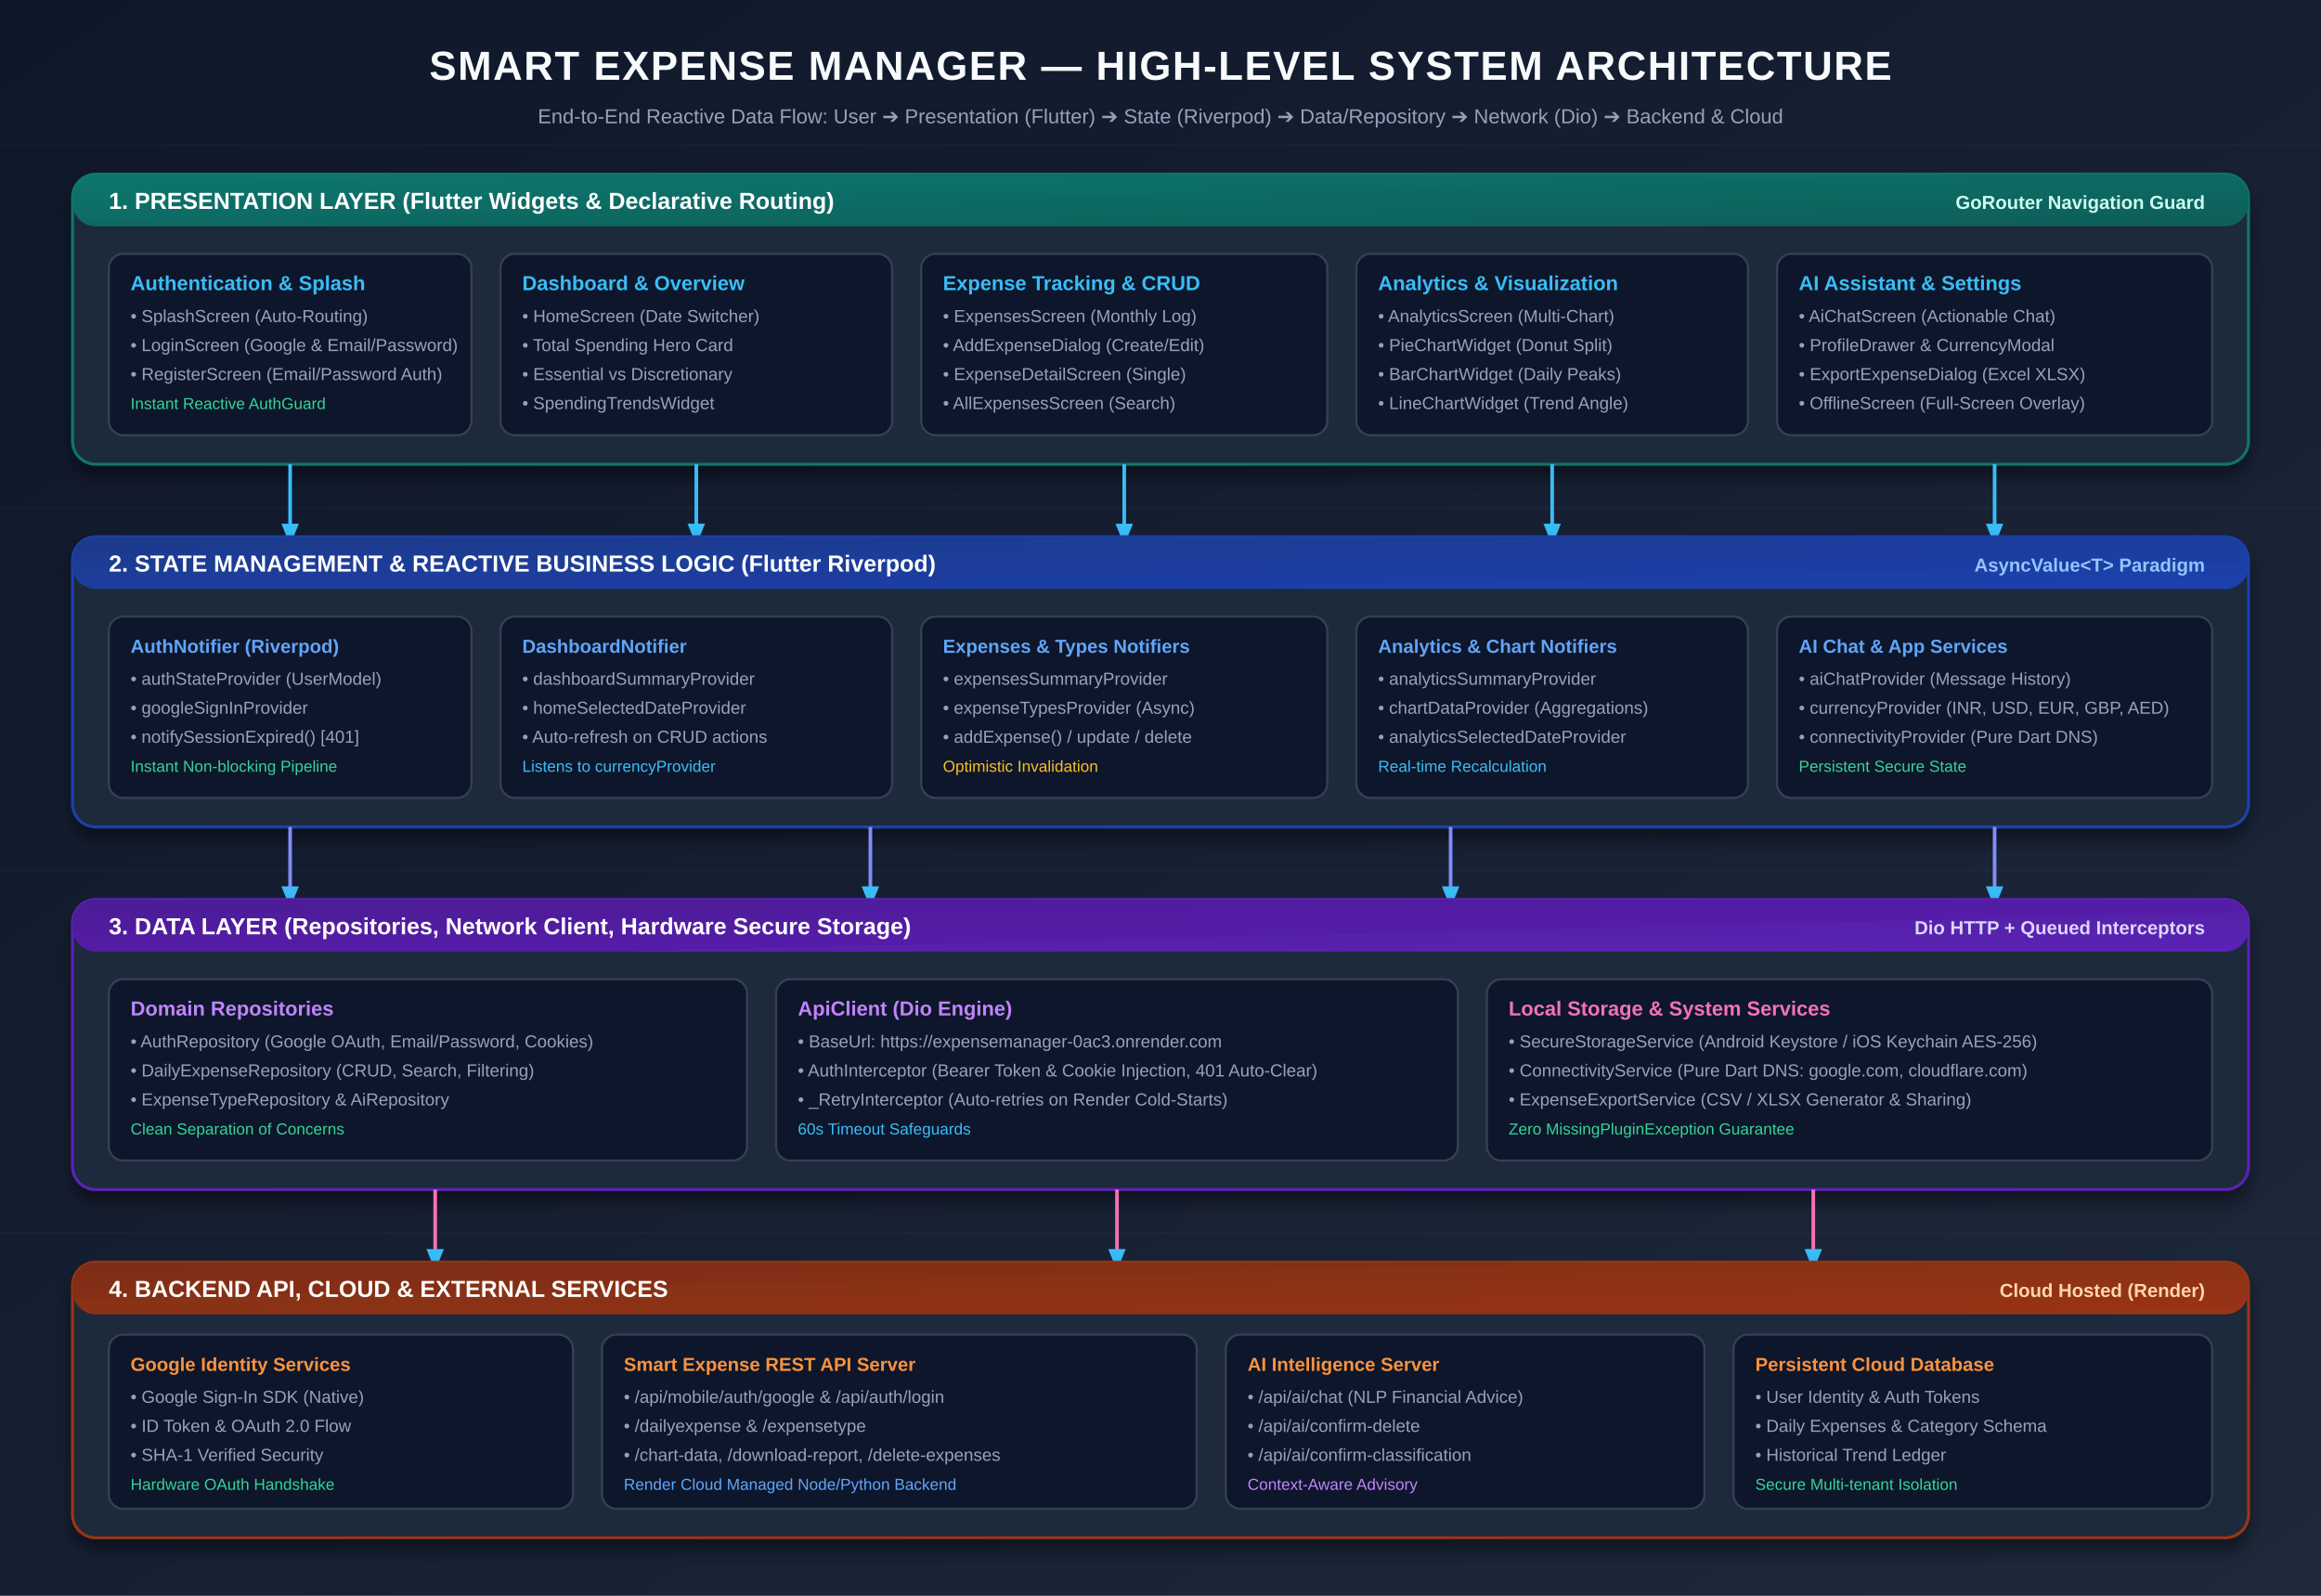
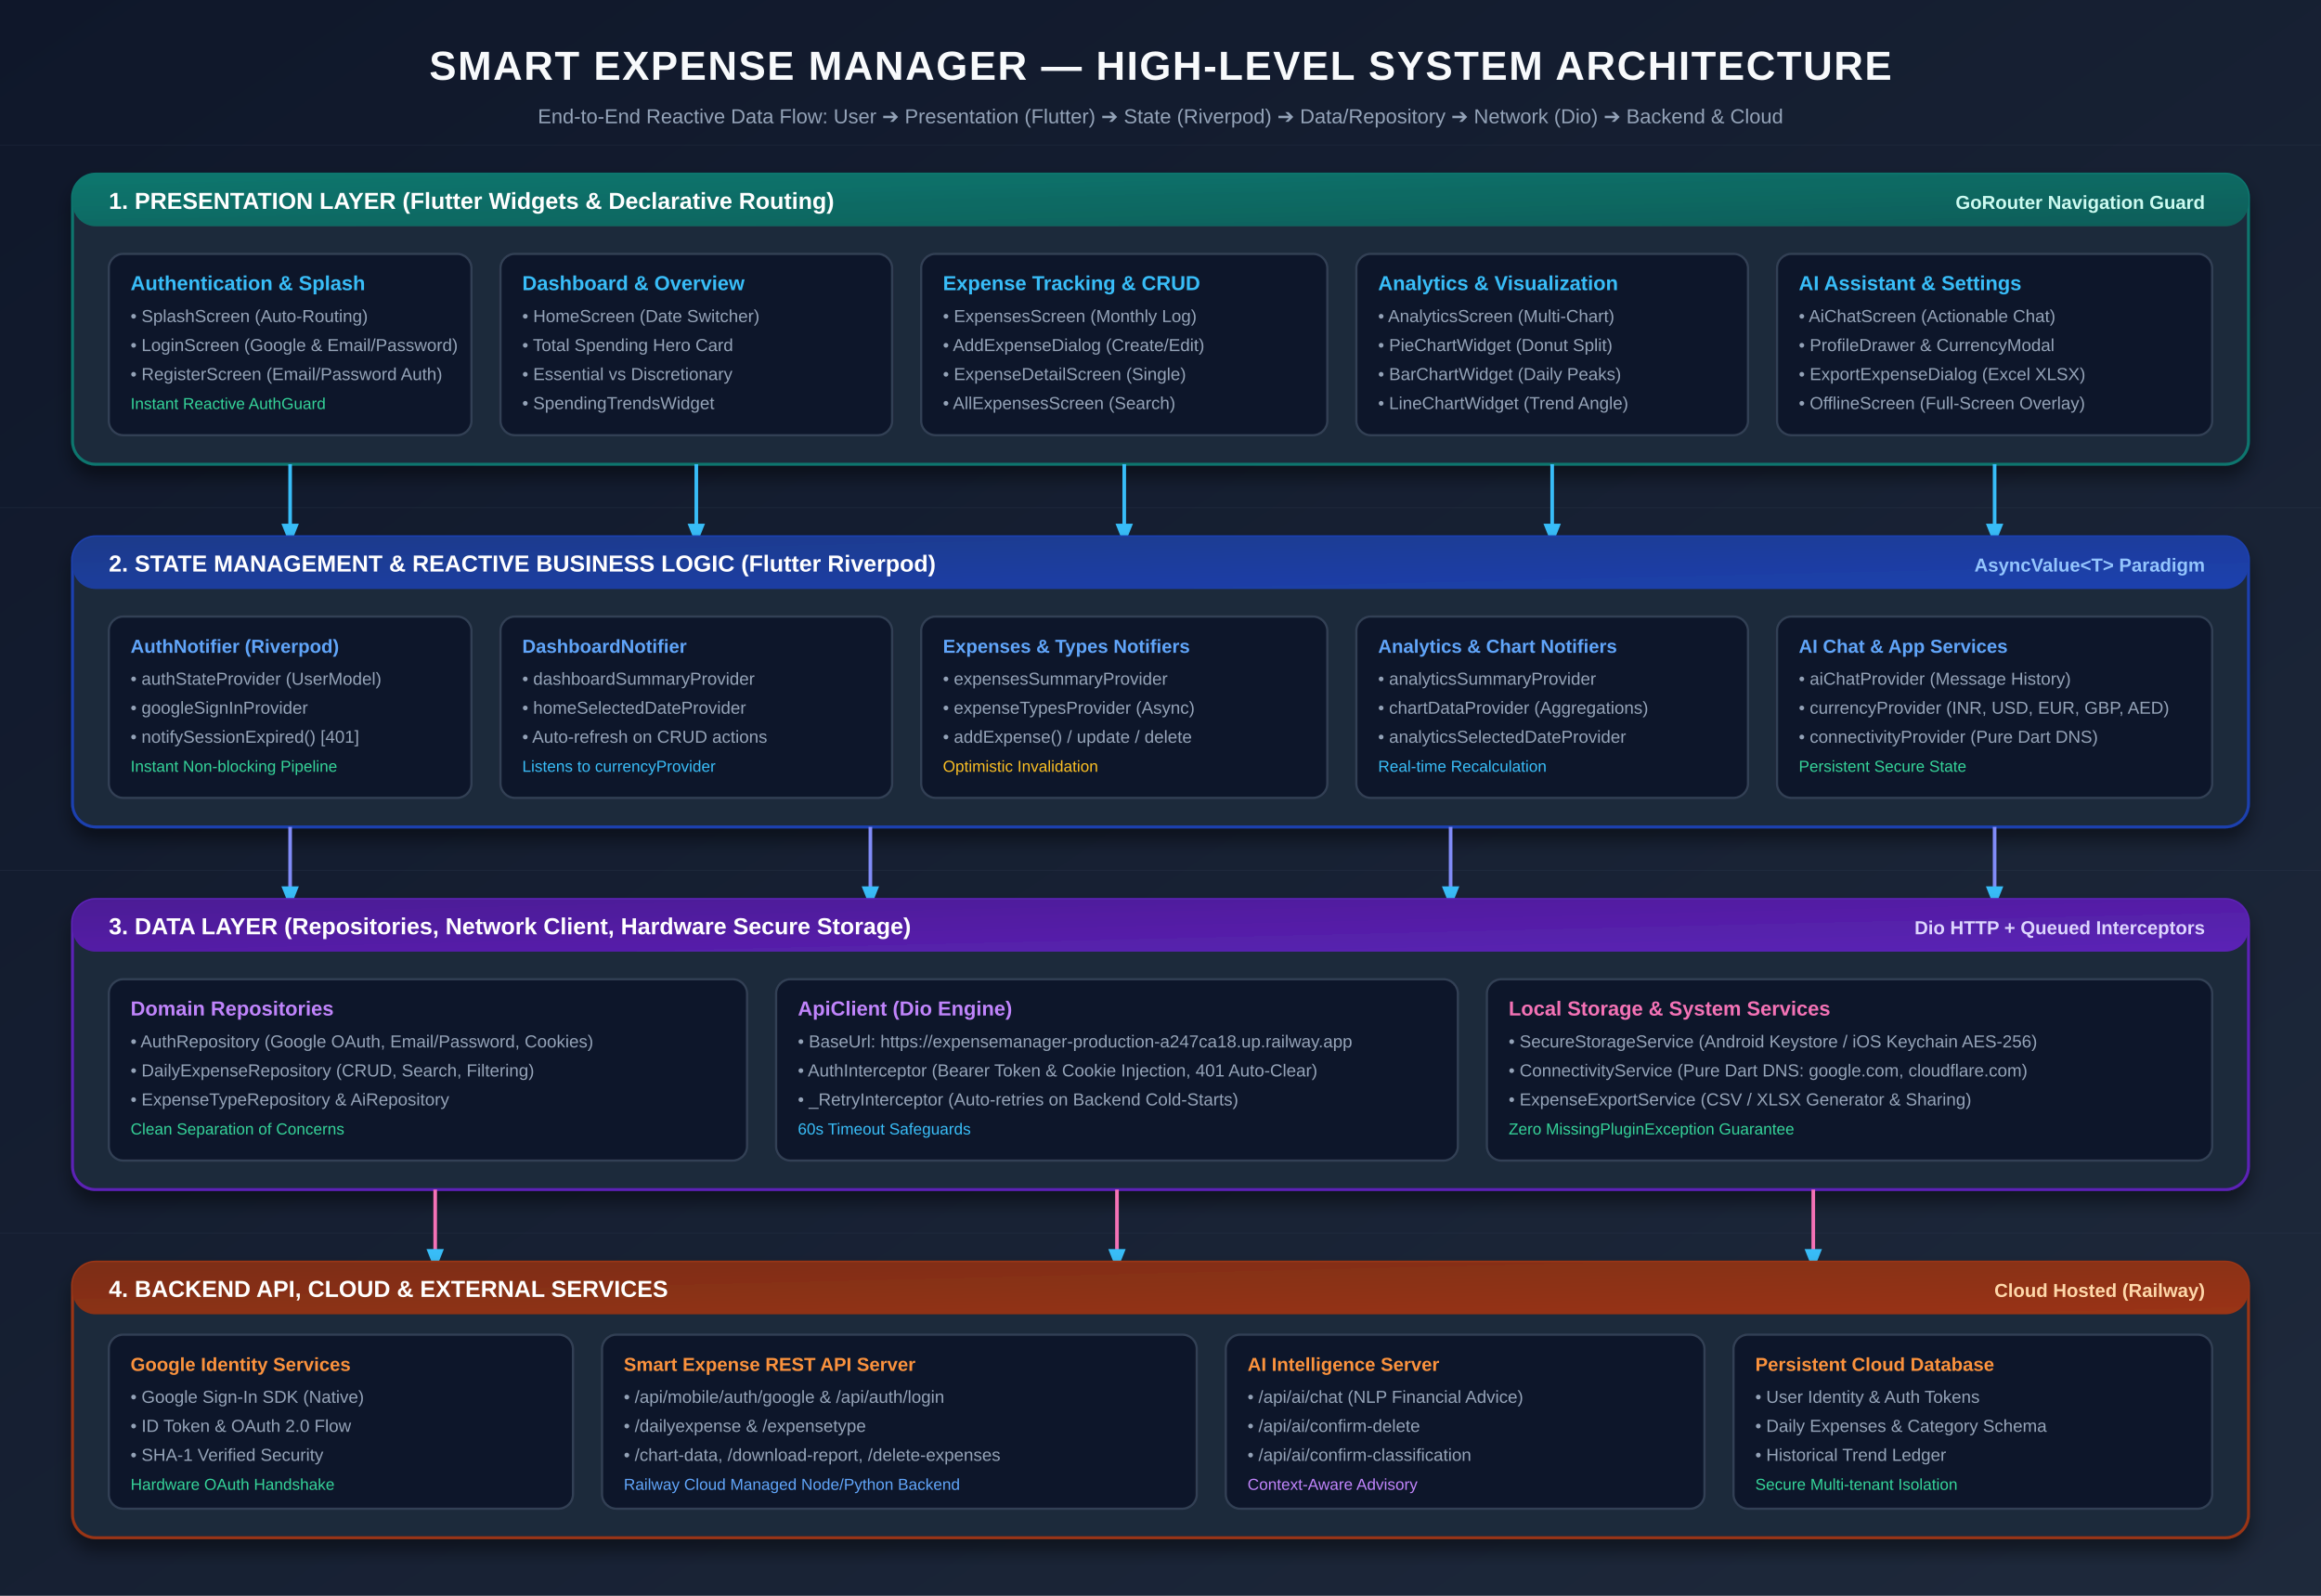
<svg xmlns="http://www.w3.org/2000/svg" viewBox="0 0 1600 1100" width="1600" height="1100">
  <defs>
    <linearGradient id="bgGrad" x1="0%" y1="0%" x2="100%" y2="100%">
      <stop offset="0%" stop-color="#0F172A" />
      <stop offset="100%" stop-color="#1E293B" />
    </linearGradient>
    <linearGradient id="uiGrad" x1="0%" y1="0%" x2="100%" y2="100%">
      <stop offset="0%" stop-color="#0F766E" />
      <stop offset="100%" stop-color="#115E59" />
    </linearGradient>
    <linearGradient id="stateGrad" x1="0%" y1="0%" x2="100%" y2="100%">
      <stop offset="0%" stop-color="#1E3A8A" />
      <stop offset="100%" stop-color="#1E40AF" />
    </linearGradient>
    <linearGradient id="netGrad" x1="0%" y1="0%" x2="100%" y2="100%">
      <stop offset="0%" stop-color="#4C1D95" />
      <stop offset="100%" stop-color="#5B21B6" />
    </linearGradient>
    <linearGradient id="storageGrad" x1="0%" y1="0%" x2="100%" y2="100%">
      <stop offset="0%" stop-color="#831843" />
      <stop offset="100%" stop-color="#9D174D" />
    </linearGradient>
    <linearGradient id="extGrad" x1="0%" y1="0%" x2="100%" y2="100%">
      <stop offset="0%" stop-color="#7C2D12" />
      <stop offset="100%" stop-color="#9A3412" />
    </linearGradient>
    <filter id="dropShadow" x="-10%" y="-10%" width="120%" height="120%">
      <feDropShadow dx="0" dy="8" stdDeviation="6" flood-color="#000000" flood-opacity="0.45" />
    </filter>
    <marker id="arrow" viewBox="0 0 10 10" refX="6" refY="5" markerWidth="6" markerHeight="6" orient="auto-start-reverse">
      <path d="M 0 1 L 10 5 L 0 9 z" fill="#38BDF8" />
    </marker>
    <marker id="arrowGreen" viewBox="0 0 10 10" refX="6" refY="5" markerWidth="6" markerHeight="6" orient="auto-start-reverse">
      <path d="M 0 1 L 10 5 L 0 9 z" fill="#34D399" />
    </marker>
  </defs>
  <rect width="1600" height="1100" fill="url(#bgGrad)" />
  <g stroke="#334155" stroke-width="0.5" stroke-opacity="0.3">
    <line x1="0" y1="100" x2="1600" y2="100" />
    <line x1="0" y1="350" x2="1600" y2="350" />
    <line x1="0" y1="600" x2="1600" y2="600" />
    <line x1="0" y1="850" x2="1600" y2="850" />
  </g>
  <text x="800" y="55" font-family="Arial, sans-serif" font-size="28" font-weight="bold" fill="#F8FAFC" text-anchor="middle" letter-spacing="1">SMART EXPENSE MANAGER — HIGH-LEVEL SYSTEM ARCHITECTURE</text>
  <text x="800" y="85" font-family="Arial, sans-serif" font-size="14" fill="#94A3B8" text-anchor="middle">End-to-End Reactive Data Flow: User ➔ Presentation (Flutter) ➔ State (Riverpod) ➔ Data/Repository ➔ Network (Dio) ➔ Backend &amp; Cloud</text>
  <g filter="url(#dropShadow)">
    <rect x="50" y="120" width="1500" height="200" rx="16" fill="#1E293B" stroke="#0F766E" stroke-width="2" />
    <rect x="50" y="120" width="1500" height="36" rx="16" fill="url(#uiGrad)" />
    <text x="75" y="144" font-family="Arial, sans-serif" font-size="16" font-weight="bold" fill="#FFFFFF">1. PRESENTATION LAYER (Flutter Widgets &amp; Declarative Routing)</text>
    <text x="1520" y="144" font-family="Arial, sans-serif" font-size="13" font-weight="bold" fill="#CCFBF1" text-anchor="end">GoRouter Navigation Guard</text>
    <rect x="75" y="175" width="250" height="125" rx="10" fill="#0F172A" stroke="#334155" stroke-width="1.5" />
    <text x="90" y="200" font-family="Arial, sans-serif" font-size="14" font-weight="bold" fill="#38BDF8">Authentication &amp; Splash</text>
    <text x="90" y="222" font-family="Arial, sans-serif" font-size="12" fill="#94A3B8">• SplashScreen (Auto-Routing)</text>
    <text x="90" y="242" font-family="Arial, sans-serif" font-size="12" fill="#94A3B8">• LoginScreen (Google &amp; Email/Password)</text>
    <text x="90" y="262" font-family="Arial, sans-serif" font-size="12" fill="#94A3B8">• RegisterScreen (Email/Password Auth)</text>
    <text x="90" y="282" font-family="Arial, sans-serif" font-size="11" fill="#34D399">Instant Reactive AuthGuard</text>
    <rect x="345" y="175" width="270" height="125" rx="10" fill="#0F172A" stroke="#334155" stroke-width="1.5" />
    <text x="360" y="200" font-family="Arial, sans-serif" font-size="14" font-weight="bold" fill="#38BDF8">Dashboard &amp; Overview</text>
    <text x="360" y="222" font-family="Arial, sans-serif" font-size="12" fill="#94A3B8">• HomeScreen (Date Switcher)</text>
    <text x="360" y="242" font-family="Arial, sans-serif" font-size="12" fill="#94A3B8">• Total Spending Hero Card</text>
    <text x="360" y="262" font-family="Arial, sans-serif" font-size="12" fill="#94A3B8">• Essential vs Discretionary</text>
    <text x="360" y="282" font-family="Arial, sans-serif" font-size="12" fill="#94A3B8">• SpendingTrendsWidget</text>
    <rect x="635" y="175" width="280" height="125" rx="10" fill="#0F172A" stroke="#334155" stroke-width="1.5" />
    <text x="650" y="200" font-family="Arial, sans-serif" font-size="14" font-weight="bold" fill="#38BDF8">Expense Tracking &amp; CRUD</text>
    <text x="650" y="222" font-family="Arial, sans-serif" font-size="12" fill="#94A3B8">• ExpensesScreen (Monthly Log)</text>
    <text x="650" y="242" font-family="Arial, sans-serif" font-size="12" fill="#94A3B8">• AddExpenseDialog (Create/Edit)</text>
    <text x="650" y="262" font-family="Arial, sans-serif" font-size="12" fill="#94A3B8">• ExpenseDetailScreen (Single)</text>
    <text x="650" y="282" font-family="Arial, sans-serif" font-size="12" fill="#94A3B8">• AllExpensesScreen (Search)</text>
    <rect x="935" y="175" width="270" height="125" rx="10" fill="#0F172A" stroke="#334155" stroke-width="1.5" />
    <text x="950" y="200" font-family="Arial, sans-serif" font-size="14" font-weight="bold" fill="#38BDF8">Analytics &amp; Visualization</text>
    <text x="950" y="222" font-family="Arial, sans-serif" font-size="12" fill="#94A3B8">• AnalyticsScreen (Multi-Chart)</text>
    <text x="950" y="242" font-family="Arial, sans-serif" font-size="12" fill="#94A3B8">• PieChartWidget (Donut Split)</text>
    <text x="950" y="262" font-family="Arial, sans-serif" font-size="12" fill="#94A3B8">• BarChartWidget (Daily Peaks)</text>
    <text x="950" y="282" font-family="Arial, sans-serif" font-size="12" fill="#94A3B8">• LineChartWidget (Trend Angle)</text>
    <rect x="1225" y="175" width="300" height="125" rx="10" fill="#0F172A" stroke="#334155" stroke-width="1.5" />
    <text x="1240" y="200" font-family="Arial, sans-serif" font-size="14" font-weight="bold" fill="#38BDF8">AI Assistant &amp; Settings</text>
    <text x="1240" y="222" font-family="Arial, sans-serif" font-size="12" fill="#94A3B8">• AiChatScreen (Actionable Chat)</text>
    <text x="1240" y="242" font-family="Arial, sans-serif" font-size="12" fill="#94A3B8">• ProfileDrawer &amp; CurrencyModal</text>
    <text x="1240" y="262" font-family="Arial, sans-serif" font-size="12" fill="#94A3B8">• ExportExpenseDialog (Excel XLSX)</text>
    <text x="1240" y="282" font-family="Arial, sans-serif" font-size="12" fill="#94A3B8">• OfflineScreen (Full-Screen Overlay)</text>
  </g>
  <line x1="200" y1="320" x2="200" y2="370" stroke="#38BDF8" stroke-width="2.5" marker-end="url(#arrow)" />
  <line x1="480" y1="320" x2="480" y2="370" stroke="#38BDF8" stroke-width="2.5" marker-end="url(#arrow)" />
  <line x1="775" y1="320" x2="775" y2="370" stroke="#38BDF8" stroke-width="2.5" marker-end="url(#arrow)" />
  <line x1="1070" y1="320" x2="1070" y2="370" stroke="#38BDF8" stroke-width="2.5" marker-end="url(#arrow)" />
  <line x1="1375" y1="320" x2="1375" y2="370" stroke="#38BDF8" stroke-width="2.5" marker-end="url(#arrow)" />
  <g filter="url(#dropShadow)">
    <rect x="50" y="370" width="1500" height="200" rx="16" fill="#1E293B" stroke="#1E40AF" stroke-width="2" />
    <rect x="50" y="370" width="1500" height="36" rx="16" fill="url(#stateGrad)" />
    <text x="75" y="394" font-family="Arial, sans-serif" font-size="16" font-weight="bold" fill="#FFFFFF">2. STATE MANAGEMENT &amp; REACTIVE BUSINESS LOGIC (Flutter Riverpod)</text>
    <text x="1520" y="394" font-family="Arial, sans-serif" font-size="13" font-weight="bold" fill="#93C5FD" text-anchor="end">AsyncValue&lt;T&gt; Paradigm</text>
    <rect x="75" y="425" width="250" height="125" rx="10" fill="#0F172A" stroke="#334155" stroke-width="1.5" />
    <text x="90" y="450" font-family="Arial, sans-serif" font-size="13" font-weight="bold" fill="#60A5FA">AuthNotifier (Riverpod)</text>
    <text x="90" y="472" font-family="Arial, sans-serif" font-size="12" fill="#94A3B8">• authStateProvider (UserModel)</text>
    <text x="90" y="492" font-family="Arial, sans-serif" font-size="12" fill="#94A3B8">• googleSignInProvider</text>
    <text x="90" y="512" font-family="Arial, sans-serif" font-size="12" fill="#94A3B8">• notifySessionExpired() [401]</text>
    <text x="90" y="532" font-family="Arial, sans-serif" font-size="11" fill="#34D399">Instant Non-blocking Pipeline</text>
    <rect x="345" y="425" width="270" height="125" rx="10" fill="#0F172A" stroke="#334155" stroke-width="1.5" />
    <text x="360" y="450" font-family="Arial, sans-serif" font-size="13" font-weight="bold" fill="#60A5FA">DashboardNotifier</text>
    <text x="360" y="472" font-family="Arial, sans-serif" font-size="12" fill="#94A3B8">• dashboardSummaryProvider</text>
    <text x="360" y="492" font-family="Arial, sans-serif" font-size="12" fill="#94A3B8">• homeSelectedDateProvider</text>
    <text x="360" y="512" font-family="Arial, sans-serif" font-size="12" fill="#94A3B8">• Auto-refresh on CRUD actions</text>
    <text x="360" y="532" font-family="Arial, sans-serif" font-size="11" fill="#38BDF8">Listens to currencyProvider</text>
    <rect x="635" y="425" width="280" height="125" rx="10" fill="#0F172A" stroke="#334155" stroke-width="1.5" />
    <text x="650" y="450" font-family="Arial, sans-serif" font-size="13" font-weight="bold" fill="#60A5FA">Expenses &amp; Types Notifiers</text>
    <text x="650" y="472" font-family="Arial, sans-serif" font-size="12" fill="#94A3B8">• expensesSummaryProvider</text>
    <text x="650" y="492" font-family="Arial, sans-serif" font-size="12" fill="#94A3B8">• expenseTypesProvider (Async)</text>
    <text x="650" y="512" font-family="Arial, sans-serif" font-size="12" fill="#94A3B8">• addExpense() / update / delete</text>
    <text x="650" y="532" font-family="Arial, sans-serif" font-size="11" fill="#FBBF24">Optimistic Invalidation</text>
    <rect x="935" y="425" width="270" height="125" rx="10" fill="#0F172A" stroke="#334155" stroke-width="1.5" />
    <text x="950" y="450" font-family="Arial, sans-serif" font-size="13" font-weight="bold" fill="#60A5FA">Analytics &amp; Chart Notifiers</text>
    <text x="950" y="472" font-family="Arial, sans-serif" font-size="12" fill="#94A3B8">• analyticsSummaryProvider</text>
    <text x="950" y="492" font-family="Arial, sans-serif" font-size="12" fill="#94A3B8">• chartDataProvider (Aggregations)</text>
    <text x="950" y="512" font-family="Arial, sans-serif" font-size="12" fill="#94A3B8">• analyticsSelectedDateProvider</text>
    <text x="950" y="532" font-family="Arial, sans-serif" font-size="11" fill="#38BDF8">Real-time Recalculation</text>
    <rect x="1225" y="425" width="300" height="125" rx="10" fill="#0F172A" stroke="#334155" stroke-width="1.5" />
    <text x="1240" y="450" font-family="Arial, sans-serif" font-size="13" font-weight="bold" fill="#60A5FA">AI Chat &amp; App Services</text>
    <text x="1240" y="472" font-family="Arial, sans-serif" font-size="12" fill="#94A3B8">• aiChatProvider (Message History)</text>
    <text x="1240" y="492" font-family="Arial, sans-serif" font-size="12" fill="#94A3B8">• currencyProvider (INR, USD, EUR, GBP, AED)</text>
    <text x="1240" y="512" font-family="Arial, sans-serif" font-size="12" fill="#94A3B8">• connectivityProvider (Pure Dart DNS)</text>
    <text x="1240" y="532" font-family="Arial, sans-serif" font-size="11" fill="#34D399">Persistent Secure State</text>
  </g>
  <line x1="200" y1="570" x2="200" y2="620" stroke="#818CF8" stroke-width="2.5" marker-end="url(#arrow)" />
  <line x1="600" y1="570" x2="600" y2="620" stroke="#818CF8" stroke-width="2.5" marker-end="url(#arrow)" />
  <line x1="1000" y1="570" x2="1000" y2="620" stroke="#818CF8" stroke-width="2.5" marker-end="url(#arrow)" />
  <line x1="1375" y1="570" x2="1375" y2="620" stroke="#818CF8" stroke-width="2.5" marker-end="url(#arrow)" />
  <g filter="url(#dropShadow)">
    <rect x="50" y="620" width="1500" height="200" rx="16" fill="#1E293B" stroke="#5B21B6" stroke-width="2" />
    <rect x="50" y="620" width="1500" height="36" rx="16" fill="url(#netGrad)" />
    <text x="75" y="644" font-family="Arial, sans-serif" font-size="16" font-weight="bold" fill="#FFFFFF">3. DATA LAYER (Repositories, Network Client, Hardware Secure Storage)</text>
    <text x="1520" y="644" font-family="Arial, sans-serif" font-size="13" font-weight="bold" fill="#DDD6FE" text-anchor="end">Dio HTTP + Queued Interceptors</text>
    <rect x="75" y="675" width="440" height="125" rx="10" fill="#0F172A" stroke="#334155" stroke-width="1.5" />
    <text x="90" y="700" font-family="Arial, sans-serif" font-size="14" font-weight="bold" fill="#C084FC">Domain Repositories</text>
    <text x="90" y="722" font-family="Arial, sans-serif" font-size="12" fill="#94A3B8">• AuthRepository (Google OAuth, Email/Password, Cookies)</text>
    <text x="90" y="742" font-family="Arial, sans-serif" font-size="12" fill="#94A3B8">• DailyExpenseRepository (CRUD, Search, Filtering)</text>
    <text x="90" y="762" font-family="Arial, sans-serif" font-size="12" fill="#94A3B8">• ExpenseTypeRepository &amp; AiRepository</text>
    <text x="90" y="782" font-family="Arial, sans-serif" font-size="11" fill="#34D399">Clean Separation of Concerns</text>
    <rect x="535" y="675" width="470" height="125" rx="10" fill="#0F172A" stroke="#334155" stroke-width="1.5" />
    <text x="550" y="700" font-family="Arial, sans-serif" font-size="14" font-weight="bold" fill="#C084FC">ApiClient (Dio Engine)</text>
-     <text x="550" y="722" font-family="Arial, sans-serif" font-size="12" fill="#94A3B8">• BaseUrl: https://expensemanager-0ac3.onrender.com</text>
+     <text x="550" y="722" font-family="Arial, sans-serif" font-size="12" fill="#94A3B8">• BaseUrl: https://expensemanager-production-a247ca18.up.railway.app</text>
    <text x="550" y="742" font-family="Arial, sans-serif" font-size="12" fill="#94A3B8">• AuthInterceptor (Bearer Token &amp; Cookie Injection, 401 Auto-Clear)</text>
-     <text x="550" y="762" font-family="Arial, sans-serif" font-size="12" fill="#94A3B8">• _RetryInterceptor (Auto-retries on Render Cold-Starts)</text>
+     <text x="550" y="762" font-family="Arial, sans-serif" font-size="12" fill="#94A3B8">• _RetryInterceptor (Auto-retries on Backend Cold-Starts)</text>
    <text x="550" y="782" font-family="Arial, sans-serif" font-size="11" fill="#38BDF8">60s Timeout Safeguards</text>
    <rect x="1025" y="675" width="500" height="125" rx="10" fill="#0F172A" stroke="#334155" stroke-width="1.5" />
    <text x="1040" y="700" font-family="Arial, sans-serif" font-size="14" font-weight="bold" fill="#F472B6">Local Storage &amp; System Services</text>
    <text x="1040" y="722" font-family="Arial, sans-serif" font-size="12" fill="#94A3B8">• SecureStorageService (Android Keystore / iOS Keychain AES-256)</text>
    <text x="1040" y="742" font-family="Arial, sans-serif" font-size="12" fill="#94A3B8">• ConnectivityService (Pure Dart DNS: google.com, cloudflare.com)</text>
    <text x="1040" y="762" font-family="Arial, sans-serif" font-size="12" fill="#94A3B8">• ExpenseExportService (CSV / XLSX Generator &amp; Sharing)</text>
    <text x="1040" y="782" font-family="Arial, sans-serif" font-size="11" fill="#34D399">Zero MissingPluginException Guarantee</text>
  </g>
  <line x1="300" y1="820" x2="300" y2="870" stroke="#F472B6" stroke-width="2.5" marker-end="url(#arrow)" />
  <line x1="770" y1="820" x2="770" y2="870" stroke="#F472B6" stroke-width="2.5" marker-end="url(#arrow)" />
  <line x1="1250" y1="820" x2="1250" y2="870" stroke="#F472B6" stroke-width="2.5" marker-end="url(#arrow)" />
  <g filter="url(#dropShadow)">
    <rect x="50" y="870" width="1500" height="190" rx="16" fill="#1E293B" stroke="#9A3412" stroke-width="2" />
    <rect x="50" y="870" width="1500" height="36" rx="16" fill="url(#extGrad)" />
    <text x="75" y="894" font-family="Arial, sans-serif" font-size="16" font-weight="bold" fill="#FFFFFF">4. BACKEND API, CLOUD &amp; EXTERNAL SERVICES</text>
-     <text x="1520" y="894" font-family="Arial, sans-serif" font-size="13" font-weight="bold" fill="#FED7AA" text-anchor="end">Cloud Hosted (Render)</text>
+     <text x="1520" y="894" font-family="Arial, sans-serif" font-size="13" font-weight="bold" fill="#FED7AA" text-anchor="end">Cloud Hosted (Railway)</text>
    <rect x="75" y="920" width="320" height="120" rx="10" fill="#0F172A" stroke="#334155" stroke-width="1.5" />
    <text x="90" y="945" font-family="Arial, sans-serif" font-size="13" font-weight="bold" fill="#FB923C">Google Identity Services</text>
    <text x="90" y="967" font-family="Arial, sans-serif" font-size="12" fill="#94A3B8">• Google Sign-In SDK (Native)</text>
    <text x="90" y="987" font-family="Arial, sans-serif" font-size="12" fill="#94A3B8">• ID Token &amp; OAuth 2.0 Flow</text>
    <text x="90" y="1007" font-family="Arial, sans-serif" font-size="12" fill="#94A3B8">• SHA-1 Verified Security</text>
    <text x="90" y="1027" font-family="Arial, sans-serif" font-size="11" fill="#34D399">Hardware OAuth Handshake</text>
    <rect x="415" y="920" width="410" height="120" rx="10" fill="#0F172A" stroke="#334155" stroke-width="1.5" />
    <text x="430" y="945" font-family="Arial, sans-serif" font-size="13" font-weight="bold" fill="#FB923C">Smart Expense REST API Server</text>
    <text x="430" y="967" font-family="Arial, sans-serif" font-size="12" fill="#94A3B8">• /api/mobile/auth/google &amp; /api/auth/login</text>
    <text x="430" y="987" font-family="Arial, sans-serif" font-size="12" fill="#94A3B8">• /dailyexpense &amp; /expensetype</text>
    <text x="430" y="1007" font-family="Arial, sans-serif" font-size="12" fill="#94A3B8">• /chart-data, /download-report, /delete-expenses</text>
-     <text x="430" y="1027" font-family="Arial, sans-serif" font-size="11" fill="#60A5FA">Render Cloud Managed Node/Python Backend</text>
+     <text x="430" y="1027" font-family="Arial, sans-serif" font-size="11" fill="#60A5FA">Railway Cloud Managed Node/Python Backend</text>
    <rect x="845" y="920" width="330" height="120" rx="10" fill="#0F172A" stroke="#334155" stroke-width="1.5" />
    <text x="860" y="945" font-family="Arial, sans-serif" font-size="13" font-weight="bold" fill="#FB923C">AI Intelligence Server</text>
    <text x="860" y="967" font-family="Arial, sans-serif" font-size="12" fill="#94A3B8">• /api/ai/chat (NLP Financial Advice)</text>
    <text x="860" y="987" font-family="Arial, sans-serif" font-size="12" fill="#94A3B8">• /api/ai/confirm-delete</text>
    <text x="860" y="1007" font-family="Arial, sans-serif" font-size="12" fill="#94A3B8">• /api/ai/confirm-classification</text>
    <text x="860" y="1027" font-family="Arial, sans-serif" font-size="11" fill="#C084FC">Context-Aware Advisory</text>
    <rect x="1195" y="920" width="330" height="120" rx="10" fill="#0F172A" stroke="#334155" stroke-width="1.5" />
    <text x="1210" y="945" font-family="Arial, sans-serif" font-size="13" font-weight="bold" fill="#FB923C">Persistent Cloud Database</text>
    <text x="1210" y="967" font-family="Arial, sans-serif" font-size="12" fill="#94A3B8">• User Identity &amp; Auth Tokens</text>
    <text x="1210" y="987" font-family="Arial, sans-serif" font-size="12" fill="#94A3B8">• Daily Expenses &amp; Category Schema</text>
    <text x="1210" y="1007" font-family="Arial, sans-serif" font-size="12" fill="#94A3B8">• Historical Trend Ledger</text>
    <text x="1210" y="1027" font-family="Arial, sans-serif" font-size="11" fill="#34D399">Secure Multi-tenant Isolation</text>
  </g>
</svg>
